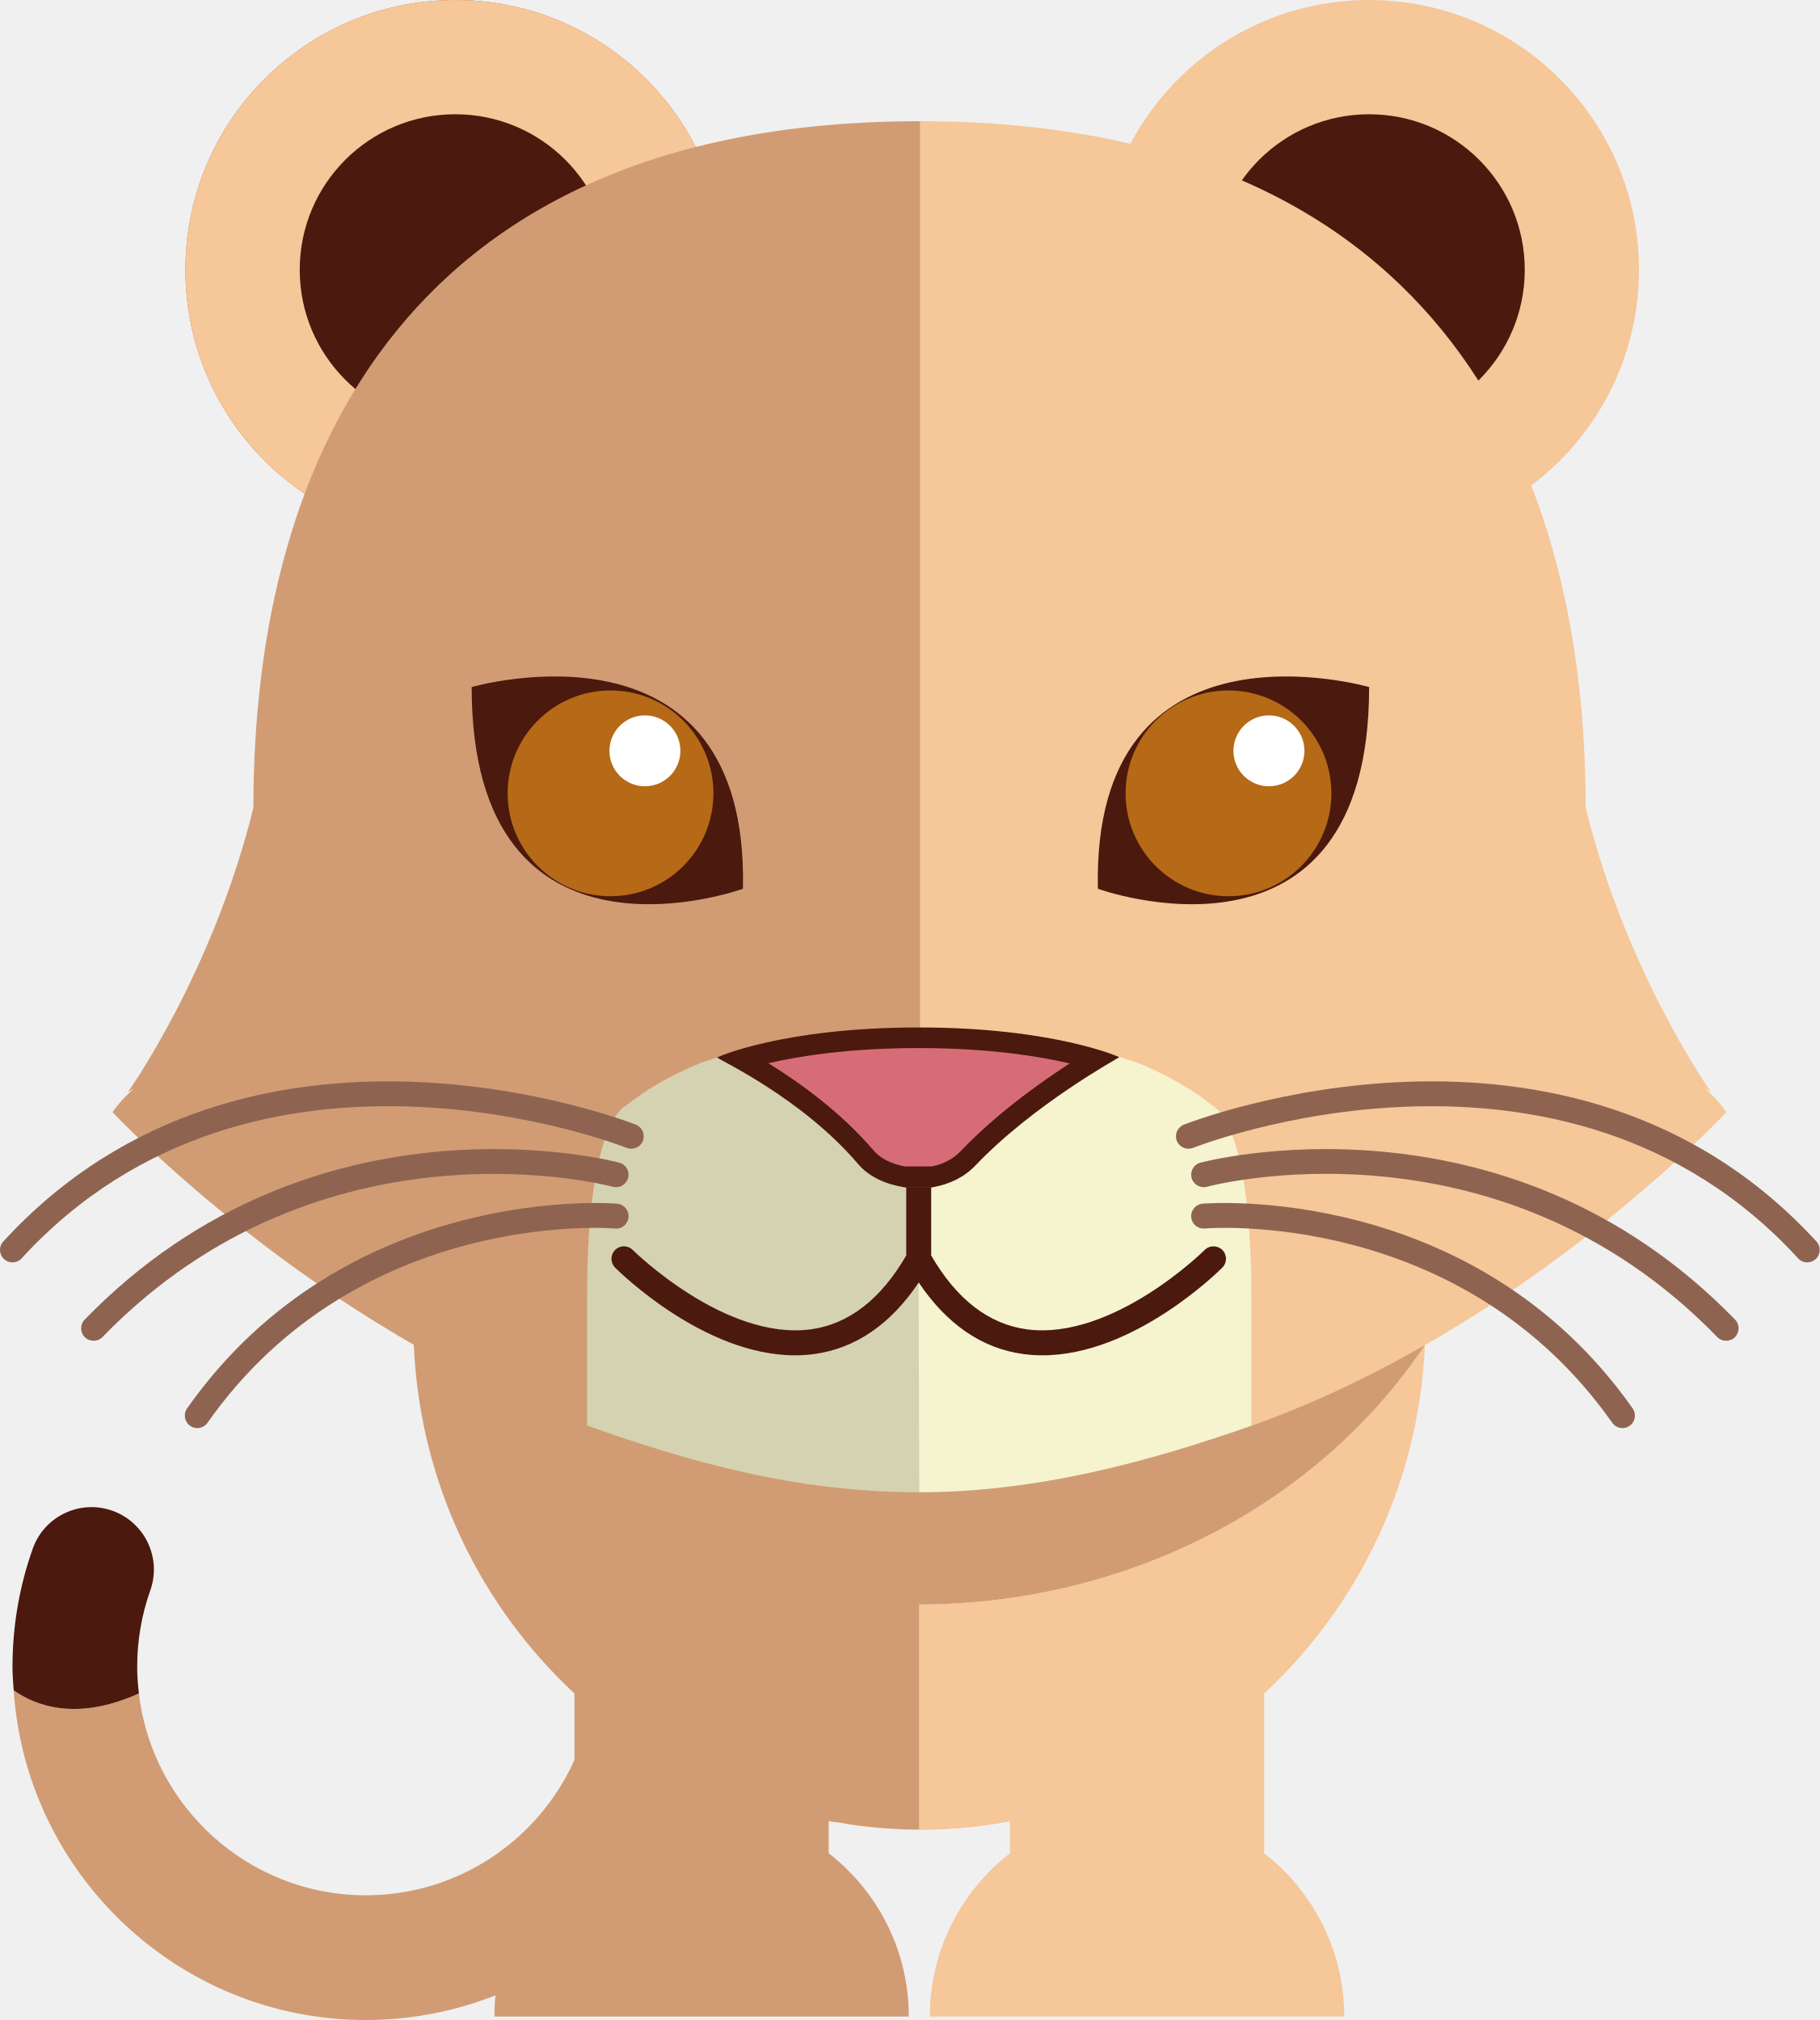
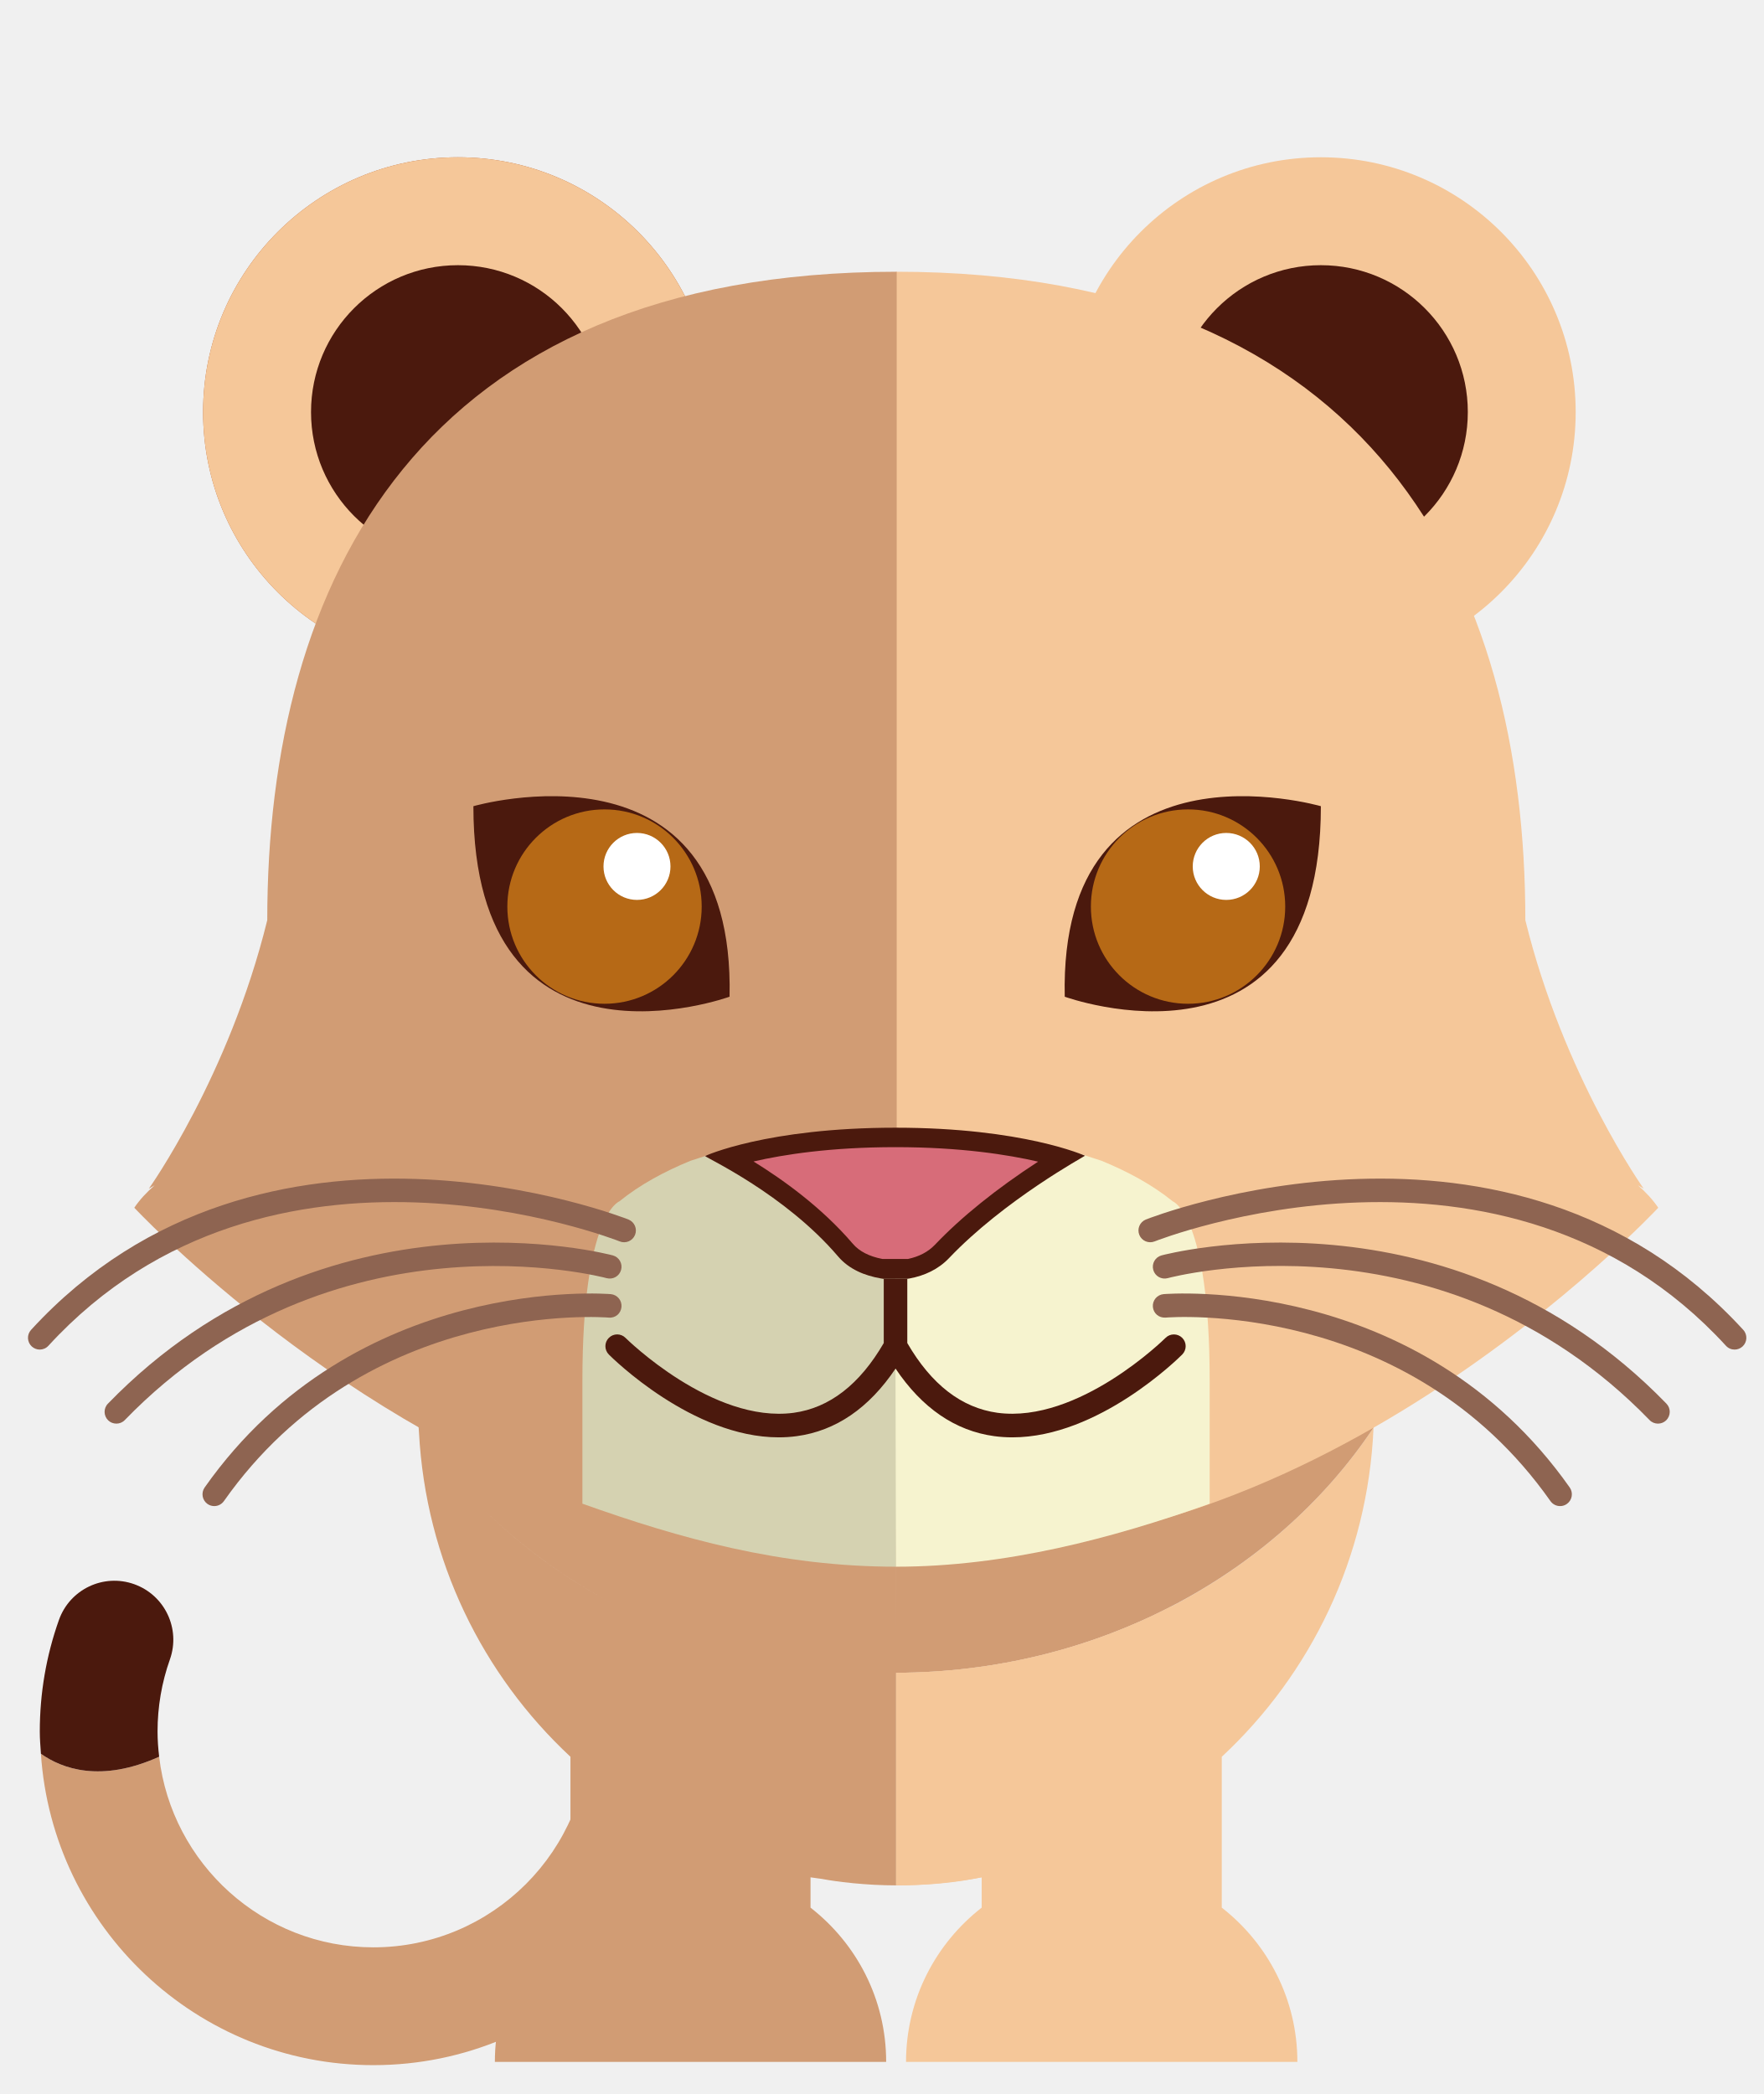
- <svg xmlns="http://www.w3.org/2000/svg" version="1.1" width="122.784" height="136.326" id="svg14377">
-   <defs id="defs14379" />
-   <g transform="translate(-184.3225,-632.7707)" id="layer1">
-     <g transform="matrix(1.25,0,0,-1.25,228.6319,741.0502)" id="g4970">
-       <path d="m 0,0 c -1.859,0 -3.367,-1.506 -3.367,-3.366 0,-6.802 -5.534,-12.337 -12.337,-12.337 -6.317,0 -11.53,4.773 -12.246,10.897 -3.34,-1.508 -5.558,-0.68 -6.759,0.169 0.658,-9.922 8.918,-17.8 19.005,-17.8 10.516,0 19.07,8.555 19.07,19.071 C 3.366,-1.506 1.858,0 0,0" id="path4972" style="fill:#d19c74;fill-opacity:1;fill-rule:nonzero;stroke:none" />
-     </g>
-     <g transform="matrix(1.25,0,0,-1.25,193.6942,747.0574)" id="g4974">
-       <path d="m 0,0 c -0.056,0.474 -0.092,0.952 -0.092,1.439 0,1.415 0.238,2.804 0.708,4.126 C 1.235,7.318 0.321,9.241 -1.432,9.864 -3.185,10.486 -5.106,9.57 -5.729,7.817 -6.456,5.771 -6.823,3.623 -6.823,1.439 c 0,-0.427 0.035,-0.848 0.064,-1.27 C -5.558,-0.681 -3.34,-1.509 0,0" id="path4976" style="fill:#4b190d;fill-opacity:1;fill-rule:nonzero;stroke:none" />
-     </g>
-     <g transform="matrix(1.25,0,0,-1.25,233.2547,650.9782)" id="g4978">
-       <path d="m 0,0 c 0,-8.045 -6.523,-14.567 -14.568,-14.567 -8.046,0 -14.568,6.522 -14.568,14.567 0,8.045 6.522,14.566 14.568,14.566 C -6.523,14.566 0,8.045 0,0" id="path4980" style="fill:#af5b2b;fill-opacity:1;fill-rule:nonzero;stroke:none" />
-     </g>
-     <g transform="matrix(1.25,0,0,-1.25,225.5411,650.9782)" id="g4982">
-       <path d="m 0,0 c 0,-4.637 -3.759,-8.398 -8.397,-8.398 -4.639,0 -8.399,3.761 -8.399,8.398 0,4.638 3.76,8.397 8.399,8.397 C -3.759,8.397 0,4.638 0,0" id="path4984" style="fill:#4b190d;fill-opacity:1;fill-rule:nonzero;stroke:none" />
-     </g>
-     <g transform="matrix(1.25,0,0,-1.25,294.9112,650.9782)" id="g4986">
-       <path d="m 0,0 c 0,-8.045 -6.521,-14.567 -14.566,-14.567 -8.045,0 -14.568,6.522 -14.568,14.567 0,8.045 6.523,14.566 14.568,14.566 C -6.521,14.566 0,8.045 0,0" id="path4988" style="fill:#f5c799;fill-opacity:1;fill-rule:nonzero;stroke:none" />
-     </g>
-     <g transform="matrix(1.25,0,0,-1.25,287.2037,650.9782)" id="g4990">
-       <path d="m 0,0 c 0,-4.637 -3.763,-8.398 -8.4,-8.398 -4.637,0 -8.399,3.761 -8.399,8.398 0,4.638 3.762,8.397 8.399,8.397 C -3.763,8.397 0,4.638 0,0" id="path4992" style="fill:#4b190d;fill-opacity:1;fill-rule:nonzero;stroke:none" />
-     </g>
-     <g transform="matrix(1.25,0,0,-1.25,233.2547,650.9782)" id="g4994">
-       <path d="m 0,0 c 0,-8.045 -6.523,-14.567 -14.568,-14.567 -8.046,0 -14.568,6.522 -14.568,14.567 0,8.045 6.522,14.566 14.568,14.566 C -6.523,14.566 0,8.045 0,0" id="path4996" style="fill:#f5c799;fill-opacity:1;fill-rule:nonzero;stroke:none" />
-     </g>
-     <g transform="matrix(1.25,0,0,-1.25,225.5411,650.9782)" id="g4998">
-       <path d="m 0,0 c 0,-4.637 -3.759,-8.398 -8.397,-8.398 -4.639,0 -8.399,3.761 -8.399,8.398 0,4.638 3.76,8.397 8.399,8.397 C -3.759,8.397 0,4.638 0,0" id="path5000" style="fill:#4b190d;fill-opacity:1;fill-rule:nonzero;stroke:none" />
-     </g>
-     <g transform="matrix(1.25,0,0,-1.25,269.6218,757.8422)" id="g5002">
-       <path d="M 0,0 0,8.625 C 5.091,13.362 8.354,20.01 8.675,27.435 3.088,19.067 -7.023,13.454 -18.614,13.426 l 0,-12.153 c 1.672,0 3.299,0.172 4.89,0.459 l 0,-1.732 c -2.626,-2.046 -4.324,-5.229 -4.324,-8.817 l 22.37,0 C 4.322,-5.229 2.625,-2.046 0,0" id="path5004" style="fill:#f5c799;fill-opacity:1;fill-rule:nonzero;stroke:none" />
-     </g>
-     <g transform="matrix(1.25,0,0,-1.25,246.3541,730.114)" id="g5006">
-       <path d="m 0,0 0,5.192 0.003,0 L 0,-6.733 0,0 z m -23.525,0.529 c 2.301,-2.249 4.991,-4.166 7.975,-5.667 -2.984,1.5 -5.675,3.415 -7.975,5.667 m -2.465,2.726 c 0.347,-0.439 0.707,-0.869 1.082,-1.289 -0.375,0.42 -0.735,0.85 -1.082,1.289 m 1.193,-1.407 c 0.4,-0.438 0.807,-0.869 1.231,-1.282 -0.424,0.415 -0.831,0.843 -1.231,1.282 M 0,33.794 c -15.108,0 -27.354,-12.246 -27.354,-27.353 0,-0.495 0.051,-0.976 0.079,-1.464 0.357,-0.525 0.735,-1.037 1.128,-1.538 -0.393,0.501 -0.771,1.013 -1.128,1.538 0.391,-7.312 3.632,-13.855 8.659,-18.535 l 0,-8.625 c -2.625,-2.046 -4.321,-5.229 -4.321,-8.817 l 22.368,0 c 0,3.588 -1.695,6.771 -4.324,8.817 l 0,1.733 c 0.212,-0.036 0.427,-0.054 0.636,-0.088 0.518,-0.098 1.067,-0.172 1.639,-0.23 0.061,-0.005 0.121,-0.015 0.182,-0.02 0.768,-0.073 1.568,-0.121 2.436,-0.121 l 0,12.152 c 5.729,0.014 11.098,1.398 15.736,3.799 4.744,2.457 8.727,5.979 11.553,10.21 0.018,0.397 0.064,0.788 0.064,1.189 0,15.107 -12.247,27.353 -27.353,27.353" id="path5008" style="fill:#d19c74;fill-opacity:1;fill-rule:nonzero;stroke:none" />
-     </g>
-     <g transform="matrix(1.25,0,0,-1.25,266.0244,736.3115)" id="g5010">
-       <path d="m 0,0 c -4.639,-2.401 -10.008,-3.785 -15.736,-3.799 l 0,-12.152 C -3.897,-15.951 -1.537,-9.41 0,0" id="path5012" style="fill:#f5c799;fill-opacity:1;fill-rule:nonzero;stroke:none" />
-     </g>
-     <g transform="matrix(1.25,0,0,-1.25,246.3321,647.6824)" id="g5014">
-       <path d="m 0,0 0,-0.004 c 0.014,0 0.024,0.001 0.035,0.001 C 0.024,-0.003 0.014,0 0,0" id="path5016" style="fill:#e96332;fill-opacity:1;fill-rule:nonzero;stroke:none" />
-     </g>
-     <g transform="matrix(1.25,0,0,-1.25,240.1724,725.2507)" id="g5018">
-       <path d="M 0,0 -0.004,0 C 0.002,-0.008 0.009,-0.018 0.012,-0.026 0.009,-0.017 0.002,-0.008 0,0" id="path5020" style="fill:#07171b;fill-opacity:1;fill-rule:nonzero;stroke:none" />
-     </g>
-     <g transform="matrix(1.25,0,0,-1.25,246.4187,647.6824)" id="g5022">
-       <path d="m 0,0 c -0.012,0 -0.023,-0.003 -0.034,-0.003 0.011,0 0.022,-0.001 0.034,-0.001 L 0,0 z" id="path5024" style="fill:#a84720;fill-opacity:1;fill-rule:nonzero;stroke:none" />
-     </g>
-     <g transform="matrix(1.25,0,0,-1.25,246.4187,685.8709)" id="g5026">
-       <path d="m 0,0 0,30.547 c -0.012,0 -0.023,10e-4 -0.034,10e-4 -0.011,0 -0.022,-10e-4 -0.035,-10e-4 l 0,-30.554 C -0.045,-0.007 -0.023,0 0,0" id="path5028" style="fill:#a84720;fill-opacity:1;fill-rule:nonzero;stroke:none" />
-     </g>
-     <g transform="matrix(1.25,0,0,-1.25,246.3321,723.6186)" id="g5030">
-       <path d="M 0,0 C 0.014,0 0.024,-0.003 0.035,-0.003 0.046,-0.003 0.058,0 0.069,0 l 0,18.66 0,11.538 C 0.046,30.198 0.024,30.191 0,30.191 L 0,18.66 0,0 z" id="path5032" style="fill:#a84720;fill-opacity:1;fill-rule:nonzero;stroke:none" />
-     </g>
-     <g transform="matrix(1.25,0,0,-1.25,246.3321,723.6186)" id="g5034">
-       <path d="m 0,0 0,-0.004 c 0.014,0 0.024,0.001 0.035,0.001 C 0.024,-0.003 0.014,0 0,0" id="path5036" style="fill:#a84720;fill-opacity:1;fill-rule:nonzero;stroke:none" />
-     </g>
-     <g transform="matrix(1.25,0,0,-1.25,299.3607,706.2285)" id="g5038">
-       <path d="m 0,0 c 0.108,-0.063 0.222,-0.126 0.329,-0.192 0,0 -4.576,6.421 -6.767,15.349 0,19.318 -8.672,37.066 -35.981,37.066 l 0,-42.088 0,-9.53 c -0.007,-0.003 -0.013,-0.004 -0.019,-0.007 l 0.019,-7.369 0,-1.756 0.003,0 0.031,-11.93 C -19.458,-23.396 1.16,-1.282 1.16,-1.282 0.855,-0.832 0.464,-0.405 0,0" id="path5040" style="fill:#f5c799;fill-opacity:1;fill-rule:nonzero;stroke:none" />
-     </g>
-     <g transform="matrix(1.25,0,0,-1.25,201.4199,687.282)" id="g5042">
-       <path d="m 0,0 c -2.193,-8.929 -6.77,-15.35 -6.77,-15.35 0.108,0.067 0.219,0.13 0.33,0.193 -0.464,-0.406 -0.858,-0.832 -1.161,-1.282 0,0 10.879,-11.658 25.616,-16.917 l 0,7.015 c 0,5.246 0.639,7.819 1.214,9.079 6,-2.372 10.58,-5.249 11.769,-7.754 1.483,0.824 3.167,1.331 4.983,1.331 l 0,18.663 0,42.087 C 8.672,37.065 0,19.317 0,0" id="path5044" style="fill:#d19c74;fill-opacity:1;fill-rule:nonzero;stroke:none" />
-     </g>
-     <g transform="matrix(1.25,0,0,-1.25,231.6531,704.4792)" id="g5046">
-       <path d="m 0,0 c -1.472,-0.605 -2.881,-1.359 -4.066,-2.322 0,0 -2.106,-0.751 -2.106,-10.261 l 0,-7.016 c 5.555,-1.982 11.32,-3.603 17.933,-3.603 l 0.052,22.4 C 5.619,2.245 3.148,0.995 0,0" id="path5048" style="fill:#d5d2b1;fill-opacity:1;fill-rule:nonzero;stroke:none" />
-     </g>
-     <g transform="matrix(1.25,0,0,-1.25,261.0403,704.4792)" id="g5050">
-       <path d="m 0,0 c 1.473,-0.605 2.884,-1.359 4.071,-2.322 0,0 2.103,-0.751 2.103,-10.261 l 0,-7.016 c -5.555,-1.982 -11.681,-3.603 -17.932,-3.603 l -0.052,22.4 C -5.617,2.245 -3.145,0.995 0,0" id="path5052" style="fill:#f6f3cf;fill-opacity:1;fill-rule:nonzero;stroke:none" />
-     </g>
-     <g transform="matrix(1.25,0,0,-1.25,216.1477,679.1399)" id="g5054">
-       <path d="M 0,0 C 0,0 14.979,4.344 14.643,-10.89 14.643,-10.89 0,-16.207 0,0" id="path5056" style="fill:#4b190d;fill-opacity:1;fill-rule:nonzero;stroke:none" />
-     </g>
-     <g transform="matrix(1.25,0,0,-1.25,232.4601,686.3115)" id="g5058">
-       <path d="m 0,0 c 0,-3.068 -2.487,-5.556 -5.555,-5.556 -3.066,0 -5.554,2.488 -5.554,5.556 0,3.068 2.488,5.555 5.554,5.555 C -2.487,5.555 0,3.068 0,0" id="path5060" style="fill:#b66916;fill-opacity:1;fill-rule:nonzero;stroke:none" />
-     </g>
-     <g transform="matrix(1.25,0,0,-1.25,230.2309,683.4441)" id="g5062">
-       <path d="m 0,0 c 0,-1.056 -0.858,-1.913 -1.915,-1.913 -1.057,0 -1.914,0.857 -1.914,1.913 0,1.058 0.857,1.915 1.914,1.915 C -0.858,1.915 0,1.058 0,0" id="path5064" style="fill:#ffffff;fill-opacity:1;fill-rule:nonzero;stroke:none" />
-     </g>
-     <g transform="matrix(1.25,0,0,-1.25,276.7032,679.1399)" id="g5066">
-       <path d="M 0,0 C 0,0 -14.98,4.344 -14.641,-10.89 -14.641,-10.89 0,-16.207 0,0" id="path5068" style="fill:#4b190d;fill-opacity:1;fill-rule:nonzero;stroke:none" />
-     </g>
-     <g transform="matrix(1.25,0,0,-1.25,260.2701,686.3115)" id="g5070">
-       <path d="m 0,0 c 0,-3.068 2.486,-5.556 5.555,-5.556 3.066,0 5.554,2.488 5.554,5.556 0,3.068 -2.488,5.555 -5.554,5.555 C 2.486,5.555 0,3.068 0,0" id="path5072" style="fill:#b66916;fill-opacity:1;fill-rule:nonzero;stroke:none" />
-     </g>
-     <g transform="matrix(1.25,0,0,-1.25,267.5479,683.4441)" id="g5074">
-       <path d="m 0,0 c 0,-1.056 0.858,-1.913 1.915,-1.913 1.059,0 1.917,0.857 1.917,1.913 0,1.058 -0.858,1.915 -1.917,1.915 C 0.858,1.915 0,1.058 0,0" id="path5076" style="fill:#ffffff;fill-opacity:1;fill-rule:nonzero;stroke:none" />
-     </g>
-     <g transform="matrix(1.25,0,0,-1.25,245.2444,712.1855)" id="g5078">
-       <path d="m 0,0 c -0.834,0.152 -1.544,0.514 -2.014,1.065 -2.21,2.59 -5.128,4.386 -6.682,5.264 1.517,0.459 4.655,1.173 9.55,1.173 4.831,0 7.997,-0.718 9.525,-1.176 C 7.609,4.63 5.192,2.755 3.503,0.981 3.028,0.481 2.396,0.152 1.624,0 L 0,0 z" id="path5080" style="fill:#d76c79;fill-opacity:1;fill-rule:nonzero;stroke:none" />
-     </g>
-     <g transform="matrix(1.25,0,0,-1.25,246.3126,702.1122)" id="g5082">
-       <path d="m 0,0 c -7.381,0 -10.909,-1.621 -10.886,-1.621 l 0.002,10e-4 c 0.085,-0.121 4.551,-2.169 7.595,-5.734 0.637,-0.749 1.54,-1.105 2.435,-1.26 l 1.676,0 c 0.821,0.154 1.615,0.51 2.23,1.154 3.175,3.336 7.737,5.813 7.778,5.858 C 10.83,-1.602 7.3,0 0,0 m 0,-1.112 c 3.723,0 6.435,-0.432 8.149,-0.829 C 5.782,-3.479 3.767,-5.098 2.248,-6.695 1.861,-7.099 1.347,-7.369 0.713,-7.503 l -1.467,0 c -0.754,0.145 -1.322,0.437 -1.69,0.87 -1.795,2.101 -4.034,3.689 -5.675,4.702 1.719,0.397 4.415,0.819 8.119,0.819" id="path5084" style="fill:#4b190d;fill-opacity:1;fill-rule:nonzero;stroke:none" />
-     </g>
-     <g transform="matrix(1.25,0,0,-1.25,245.4703,717.4992)" id="g5086">
-       <path d="m 0,0 c -1.371,-2.366 -3.103,-3.708 -5.151,-3.988 -4.637,-0.622 -9.561,4.234 -9.609,4.282 -0.264,0.266 -0.689,0.266 -0.954,0.003 -0.263,-0.263 -0.263,-0.687 -0.002,-0.953 0.206,-0.205 4.778,-4.735 9.707,-4.735 0.345,0 0.69,0.021 1.035,0.068 2.238,0.305 4.132,1.605 5.648,3.863 1.516,-2.258 3.411,-3.558 5.644,-3.863 0.349,-0.047 0.695,-0.068 1.039,-0.068 4.93,0 9.499,4.53 9.705,4.735 0.263,0.266 0.262,0.69 0,0.953 C 16.799,0.557 16.37,0.56 16.107,0.294 16.059,0.246 11.143,-4.606 6.503,-3.988 4.449,-3.704 2.723,-2.375 1.346,0 l 0,3.664 c 0.051,0.005 0.099,0.023 0.15,0.031 l -1.677,0 C -0.12,3.686 -0.06,3.668 0,3.658 L 0,0 z" id="path5088" style="fill:#4b190d;fill-opacity:1;fill-rule:nonzero;stroke:none" />
-     </g>
-     <g transform="matrix(1.25,0,0,-1.25,185.1651,717.9667)" id="g5090">
-       <path d="m 0,0 c -0.164,0 -0.326,0.059 -0.456,0.177 -0.273,0.251 -0.293,0.677 -0.041,0.951 13.3,14.511 33.944,6.388 34.15,6.306 C 33.999,7.293 34.166,6.902 34.026,6.556 33.887,6.211 33.494,6.045 33.149,6.184 32.95,6.265 13.158,14.031 0.495,0.22 0.362,0.074 0.18,0 0,0" id="path5092" style="fill:#8e6451;fill-opacity:1;fill-rule:nonzero;stroke:none" />
-     </g>
-     <g transform="matrix(1.25,0,0,-1.25,190.6387,723.2572)" id="g5094">
-       <path d="M 0,0 C -0.17,0 -0.339,0.062 -0.47,0.188 -0.736,0.448 -0.743,0.875 -0.484,1.141 11.971,13.982 28.221,9.659 28.382,9.615 28.739,9.516 28.951,9.146 28.85,8.786 28.752,8.429 28.387,8.218 28.021,8.316 27.867,8.361 12.37,12.458 0.481,0.204 0.351,0.067 0.175,0 0,0" id="path5096" style="fill:#8e6451;fill-opacity:1;fill-rule:nonzero;stroke:none" />
-     </g>
-     <g transform="matrix(1.25,0,0,-1.25,197.6309,729.1496)" id="g5098">
-       <path d="m 0,0 c -0.132,0 -0.269,0.04 -0.387,0.123 -0.302,0.214 -0.375,0.634 -0.163,0.939 8.63,12.26 23.08,11.065 23.221,11.054 0.37,-0.035 0.642,-0.363 0.608,-0.732 -0.035,-0.37 -0.341,-0.647 -0.733,-0.609 C 22.409,10.787 8.725,11.898 0.553,0.286 0.421,0.1 0.213,0 0,0" id="path5100" style="fill:#8e6451;fill-opacity:1;fill-rule:nonzero;stroke:none" />
-     </g>
-     <g transform="matrix(1.25,0,0,-1.25,306.2662,717.9667)" id="g5102">
-       <path d="m 0,0 c -0.184,0 -0.363,0.074 -0.496,0.22 -12.663,13.811 -32.455,6.043 -32.656,5.964 -0.345,-0.138 -0.737,0.027 -0.876,0.372 -0.14,0.346 0.027,0.737 0.371,0.878 0.206,0.082 20.853,8.205 34.152,-6.306 C 0.746,0.854 0.728,0.428 0.453,0.177 0.325,0.059 0.162,0 0,0" id="path5104" style="fill:#8e6451;fill-opacity:1;fill-rule:nonzero;stroke:none" />
-     </g>
-     <g transform="matrix(1.25,0,0,-1.25,300.7901,723.2572)" id="g5106">
-       <path d="m 0,0 c -0.175,0 -0.35,0.067 -0.481,0.204 -11.907,12.272 -27.383,8.157 -27.54,8.112 -0.361,-0.098 -0.73,0.113 -0.829,0.47 -0.1,0.36 0.111,0.73 0.468,0.829 0.162,0.044 16.408,4.368 28.867,-8.474 C 0.742,0.875 0.735,0.448 0.469,0.188 0.338,0.062 0.17,0 0,0" id="path5108" style="fill:#8e6451;fill-opacity:1;fill-rule:nonzero;stroke:none" />
-     </g>
-     <g transform="matrix(1.25,0,0,-1.25,293.7967,729.1496)" id="g5110">
-       <path d="m 0,0 c -0.214,0 -0.421,0.1 -0.552,0.286 -8.173,11.615 -21.859,10.503 -21.993,10.489 -0.39,-0.028 -0.699,0.242 -0.733,0.609 -0.034,0.369 0.238,0.697 0.608,0.732 0.145,0.011 14.592,1.206 23.221,-11.054 C 0.763,0.757 0.691,0.337 0.386,0.123 0.271,0.04 0.134,0 0,0" id="path5112" style="fill:#8e6451;fill-opacity:1;fill-rule:nonzero;stroke:none" />
-     </g>
+ <svg xmlns="http://www.w3.org/2000/svg" width="160" height="190" viewBox="0 0 160 190">
+   <g fill="none" fill-rule="evenodd" transform="translate(0 13)">
+     <path fill="#D19C74" d="M55.556,36.508 C52.605,36.508 50.211,34.117 50.211,31.165 C50.211,20.368 41.427,11.583 30.629,11.583 C20.602,11.583 12.327,19.159 11.19,28.879 C5.889,26.486 2.368,27.8 0.462,29.148 C1.506,13.398 14.617,0.894 30.629,0.894 C47.321,0.894 60.898,14.473 60.898,31.165 C60.898,34.117 58.505,36.508 55.556,36.508" transform="matrix(1 0 0 -1 3.25 175.276)" />
+     <path fill="#4B190D" d="M11.111,1.587 C11.022,2.34 10.965,3.098 10.965,3.871 C10.965,6.117 11.343,8.322 12.089,10.421 C13.071,13.203 11.621,16.256 8.838,17.244 C6.056,18.232 3.006,16.778 2.017,13.995 C0.863,10.748 0.281,7.338 0.281,3.871 C0.281,3.194 0.337,2.525 0.383,1.856 C2.289,0.506 5.81,-0.808 11.111,1.587" transform="matrix(1 0 0 -1 3.33 147.983)" />
+     <path fill="#AF5B2B" d="M47.619,23.81 C47.619,11.04 37.265,0.687 24.495,0.687 C11.724,0.687 1.371,11.04 1.371,23.81 C1.371,36.579 11.724,46.93 24.495,46.93 C37.265,46.93 47.619,36.579 47.619,23.81" transform="matrix(1 0 0 -1 17.057 48.2)" />
+     <path fill="#4B190D" d="M26.984,14.286 C26.984,6.925 21.017,0.956 13.656,0.956 C6.292,0.956 0.324,6.925 0.324,14.286 C0.324,21.648 6.292,27.614 13.656,27.614 C21.017,27.614 26.984,21.648 26.984,14.286" transform="matrix(1 0 0 -1 27.897 38.676)" />
+     <path fill="#F5C799" d="M47.619,23.81 C47.619,11.04 37.268,0.687 24.498,0.687 C11.729,0.687 1.375,11.04 1.375,23.81 C1.375,36.579 11.729,46.93 24.498,46.93 C37.268,46.93 47.619,36.579 47.619,23.81" transform="matrix(1 0 0 -1 95.35 48.2)" />
+     <path fill="#4B190D" d="M26.984,14.286 C26.984,6.925 21.011,0.956 13.651,0.956 C6.29,0.956 0.319,6.925 0.319,14.286 C0.319,21.648 6.29,27.614 13.651,27.614 C21.011,27.614 26.984,21.648 26.984,14.286" transform="matrix(1 0 0 -1 106.198 38.676)" />
+     <path fill="#F5C799" d="M47.619,23.81 C47.619,11.04 37.265,0.687 24.495,0.687 C11.724,0.687 1.371,11.04 1.371,23.81 C1.371,36.579 11.724,46.93 24.495,46.93 C37.265,46.93 47.619,36.579 47.619,23.81" transform="matrix(1 0 0 -1 17.057 48.2)" />
+     <path fill="#4B190D" d="M26.984,14.286 C26.984,6.925 21.017,0.956 13.656,0.956 C6.292,0.956 0.324,6.925 0.324,14.286 C0.324,21.648 6.292,27.614 13.656,27.614 C21.017,27.614 26.984,21.648 26.984,14.286" transform="matrix(1 0 0 -1 27.897 38.676)" />
+     <path fill="#F5C799" d="M30.159,14.286 L30.159,27.976 C38.24,35.495 43.419,46.048 43.929,57.833 C35.06,44.551 19.011,35.641 0.613,35.597 L0.613,16.306 C3.267,16.306 5.849,16.579 8.375,17.035 L8.375,14.286 C4.206,11.038 1.511,5.986 1.511,0.29 L37.019,0.29 C37.019,5.986 34.325,11.038 30.159,14.286" transform="matrix(1 0 0 -1 80.698 174.377)" />
+     <path fill="#D19C74" fill-rule="nonzero" d="M44.444,49.206 L44.444,57.448 L44.449,57.448 L44.444,38.519 L44.444,49.206 Z M7.103,50.046 C10.756,46.476 15.025,43.433 19.762,41.051 C15.025,43.432 10.754,46.471 7.103,50.046 Z M3.19,54.373 C3.741,53.676 4.313,52.994 4.908,52.327 C4.313,52.994 3.741,53.676 3.19,54.373 Z M5.084,52.14 C5.719,51.444 6.365,50.76 7.038,50.105 C6.365,50.763 5.719,51.443 5.084,52.14 Z M44.444,102.848 C20.463,102.848 1.025,83.41 1.025,59.43 C1.025,58.644 1.106,57.881 1.151,57.106 C1.717,56.273 2.317,55.46 2.941,54.665 C2.317,55.46 1.717,56.273 1.151,57.106 C1.771,45.5 6.916,35.114 14.895,27.686 L14.895,13.995 C10.729,10.748 8.037,5.695 8.037,-8.8817842e-15 L43.541,-8.8817842e-15 C43.541,5.695 40.851,10.748 36.678,13.995 L36.678,16.746 C37.014,16.689 37.356,16.66 37.687,16.606 C38.51,16.451 39.381,16.333 40.289,16.241 C40.386,16.233 40.481,16.217 40.578,16.21 C41.797,16.094 43.067,16.017 44.444,16.017 L44.444,35.306 C53.538,35.329 62.06,37.525 69.422,41.337 C76.952,45.237 83.275,50.827 87.76,57.543 C87.789,58.173 87.862,58.794 87.862,59.43 C87.862,83.41 68.422,102.848 44.444,102.848 Z" transform="matrix(1 0 0 -1 36.865 174.087)" />
+     <path fill="#F5C799" d="M25.397,25.397 C18.033,21.586 9.511,19.389 0.419,19.367 L0.419,0.078 C19.211,0.078 22.957,10.46 25.397,25.397" transform="matrix(1 0 0 -1 80.891 158.147)" />
+     <path fill="#E96332" d="M1.587,1.587 L1.587,1.581 C1.61,1.581 1.625,1.583 1.643,1.583 C1.625,1.583 1.61,1.587 1.587,1.587" transform="matrix(1 0 0 -1 79.695 21.793)" />
+     <path fill="#07171B" d="M1.587,1.587 L1.581,1.587 C1.59,1.575 1.602,1.559 1.606,1.546 C1.602,1.56 1.59,1.575 1.587,1.587" transform="matrix(1 0 0 -1 71.873 120.292)" />
+     <path fill="#A84720" d="M1.587,1.587 C1.568,1.587 1.551,1.583 1.533,1.583 C1.551,1.583 1.568,1.581 1.587,1.581 L1.587,1.587 Z" transform="matrix(1 0 0 -1 79.805 21.793)" />
+     <path fill="#A84720" d="M1.587,1.587 L1.587,50.075 C1.568,50.075 1.551,50.076 1.533,50.076 C1.516,50.076 1.498,50.075 1.478,50.075 L1.478,1.576 C1.516,1.576 1.551,1.587 1.587,1.587" transform="matrix(1 0 0 -1 79.805 70.286)" />
+     <path fill="#A84720" d="M1.587,1.587 C1.61,1.587 1.625,1.583 1.643,1.583 C1.66,1.583 1.679,1.587 1.697,1.587 L1.697,31.206 L1.697,49.521 C1.66,49.521 1.625,49.51 1.587,49.51 L1.587,31.206 L1.587,1.587 Z" transform="matrix(1 0 0 -1 79.695 118.22)" />
+     <path fill="#A84720" d="M1.587,1.587 L1.587,1.581 C1.61,1.581 1.625,1.583 1.643,1.583 C1.625,1.583 1.61,1.587 1.587,1.587" transform="matrix(1 0 0 -1 79.695 118.22)" />
+     <path fill="#F5C799" d="M68.254,33.333 C68.425,33.233 68.606,33.133 68.776,33.029 C68.776,33.029 61.513,43.221 58.035,57.392 C58.035,88.056 44.27,116.227 0.922,116.227 L0.922,49.421 L0.922,34.294 C0.911,34.289 0.902,34.287 0.892,34.283 L0.922,22.586 L0.922,19.798 L0.927,19.798 L0.976,0.862 C37.368,-3.803 70.095,31.298 70.095,31.298 C69.611,32.013 68.99,32.69 68.254,33.333" transform="matrix(1 0 0 -1 80.366 127.883)" />
+     <path fill="#D19C74" d="M12.698,53.968 C9.217,39.795 1.952,29.603 1.952,29.603 C2.124,29.71 2.3,29.81 2.476,29.91 C1.74,29.265 1.114,28.589 0.633,27.875 C0.633,27.875 17.902,9.37 41.294,1.022 L41.294,12.157 C41.294,20.484 42.308,24.568 43.221,26.568 C52.744,22.803 60.014,18.237 61.902,14.26 C64.256,15.568 66.929,16.373 69.811,16.373 L69.811,45.997 L69.811,112.802 C26.463,112.802 12.698,84.63 12.698,53.968" transform="matrix(1 0 0 -1 11.552 124.459)" />
+     <path fill="#D5D2B1" d="M11.111,38.095 C8.775,37.135 6.538,35.938 4.657,34.41 C4.657,34.41 1.314,33.217 1.314,18.122 L1.314,6.986 C10.132,3.84 19.283,1.267 29.779,1.267 L29.862,36.822 C20.03,41.659 16.108,39.675 11.111,38.095" transform="matrix(1 0 0 -1 51.53 130.423)" />
+     <path fill="#F6F3CF" d="M19.048,38.095 C21.386,37.135 23.625,35.938 25.51,34.41 C25.51,34.41 28.848,33.217 28.848,18.122 L28.848,6.986 C20.03,3.84 10.306,1.267 0.384,1.267 L0.302,36.822 C10.132,41.659 14.056,39.675 19.048,38.095" transform="matrix(1 0 0 -1 80.911 130.423)" />
+     <path fill="#4B190D" d="M0,19.048 C0,19.048 23.776,25.943 23.243,1.762 C23.243,1.762 0,-6.678 0,19.048" transform="matrix(1 0 0 -1 42.953 79.199)" />
+     <path fill="#B66916" d="M19.048,9.524 C19.048,4.654 15.1,0.705 10.23,0.705 C5.363,0.705 1.414,4.654 1.414,9.524 C1.414,14.394 5.363,18.341 10.23,18.341 C15.1,18.341 19.048,14.394 19.048,9.524" transform="matrix(1 0 0 -1 44.62 78.782)" />
+     <path fill="#FFF" d="M6.349,3.175 C6.349,1.498 4.987,0.138 3.31,0.138 C1.632,0.138 0.271,1.498 0.271,3.175 C0.271,4.854 1.632,6.214 3.31,6.214 C4.987,6.214 6.349,4.854 6.349,3.175" transform="matrix(1 0 0 -1 54.487 68.792)" />
+     <path fill="#4B190D" d="M23.81,19.048 C23.81,19.048 0.032,25.943 0.57,1.762 C0.57,1.762 23.81,-6.678 23.81,19.048" transform="matrix(1 0 0 -1 96.039 79.199)" />
+     <path fill="#B66916" d="M0,9.524 C0,4.654 3.946,0.705 8.817,0.705 C13.684,0.705 17.633,4.654 17.633,9.524 C17.633,14.394 13.684,18.341 8.817,18.341 C3.946,18.341 0,14.394 0,9.524" transform="matrix(1 0 0 -1 98.981 78.782)" />
+     <path fill="#FFF" d="M0,3.175 C0,1.498 1.362,0.138 3.04,0.138 C4.721,0.138 6.083,1.498 6.083,3.175 C6.083,4.854 4.721,6.214 3.04,6.214 C1.362,6.214 0,4.854 0,3.175" transform="matrix(1 0 0 -1 108.223 68.792)" />
+     <path fill="#D76C79" d="M14.286,0 C12.962,0.241 11.835,0.816 11.089,1.69 C7.581,5.802 2.949,8.652 0.483,10.046 C2.89,10.775 7.871,11.908 15.641,11.908 C23.31,11.908 28.335,10.768 30.76,10.041 C26.363,7.349 22.527,4.373 19.846,1.557 C19.092,0.763 18.089,0.241 16.863,0 L14.286,0 Z" transform="matrix(1 0 0 -1 65.615 102.114)" />
+     <path fill="#4B190D" fill-rule="nonzero" d="M17.46,14.286 C5.744,14.286 0.144,11.713 0.181,11.713 L0.184,11.714 C0.319,11.522 7.408,8.271 12.24,2.613 C13.251,1.424 14.684,0.859 16.105,0.613 L18.765,0.613 C20.068,0.857 21.329,1.422 22.305,2.444 C27.344,7.74 34.586,11.671 34.651,11.743 C34.651,11.743 29.048,14.286 17.46,14.286 M17.46,12.521 C23.37,12.521 27.675,11.835 30.395,11.205 C26.638,8.763 23.44,6.194 21.029,3.659 C20.414,3.017 19.598,2.589 18.592,2.376 L16.263,2.376 C15.067,2.606 14.165,3.07 13.581,3.757 C10.732,7.092 7.178,9.613 4.573,11.221 C7.302,11.851 11.581,12.521 17.46,12.521" transform="matrix(1 0 0 -1 63.797 103.608)" />
+     <path fill="#4B190D" d="M25.397,9.524 C23.221,5.768 20.471,3.638 17.221,3.194 C9.86,2.206 2.044,9.914 1.968,9.99 C1.549,10.413 0.875,10.413 0.454,9.995 C0.037,9.578 0.037,8.905 0.451,8.483 C0.778,8.157 8.035,0.967 15.859,0.967 C16.406,0.967 16.954,1 17.502,1.075 C21.054,1.559 24.06,3.622 26.467,7.206 C28.873,3.622 31.881,1.559 35.425,1.075 C35.979,1 36.529,0.967 37.075,0.967 C44.9,0.967 52.152,8.157 52.479,8.483 C52.897,8.905 52.895,9.578 52.479,9.995 C52.062,10.408 51.381,10.413 50.963,9.99 C50.887,9.914 43.084,2.213 35.719,3.194 C32.459,3.644 29.719,5.754 27.533,9.524 L27.533,15.34 C27.614,15.348 27.69,15.376 27.771,15.389 L25.11,15.389 C25.206,15.375 25.302,15.346 25.397,15.33 L25.397,9.524 Z" transform="matrix(1 0 0 -1 54.79 118.385)" />
+     <path fill="#8E6451" d="M1.587,0 C1.327,0 1.07,0.094 0.863,0.281 C0.43,0.679 0.398,1.356 0.798,1.79 C21.91,24.824 54.678,11.93 55.005,11.8 C55.554,11.576 55.819,10.956 55.597,10.406 C55.376,9.859 54.752,9.595 54.205,9.816 C53.889,9.944 22.473,22.271 2.373,0.349 C2.162,0.117 1.873,0 1.587,0" transform="matrix(1 0 0 -1 2.022 109.455)" />
+     <path fill="#8E6451" d="M1.587,0 C1.317,0 1.049,0.098 0.841,0.298 C0.419,0.711 0.408,1.389 0.819,1.811 C20.589,22.194 46.383,15.332 46.638,15.262 C47.205,15.105 47.541,14.517 47.381,13.946 C47.225,13.379 46.646,13.044 46.065,13.2 C45.821,13.271 21.222,19.775 2.351,0.324 C2.144,0.106 1.865,0 1.587,0" transform="matrix(1 0 0 -1 8.973 116.173)" />
+     <path fill="#8E6451" d="M1.587,0 C1.378,0 1.16,0.063 0.973,0.195 C0.494,0.535 0.378,1.202 0.714,1.686 C14.413,21.146 37.349,19.249 37.573,19.232 C38.16,19.176 38.592,18.656 38.538,18.07 C38.483,17.483 37.997,17.043 37.375,17.103 C37.157,17.122 15.437,18.886 2.465,0.454 C2.256,0.159 1.925,0 1.587,0" transform="matrix(1 0 0 -1 17.852 123.656)" />
+     <path fill="#8E6451" d="M55.556,0 C55.263,0 54.979,0.117 54.768,0.349 C34.668,22.271 3.252,9.941 2.933,9.816 C2.386,9.597 1.763,9.859 1.543,10.406 C1.321,10.956 1.586,11.576 2.132,11.8 C2.459,11.93 35.232,24.824 56.341,1.79 C56.74,1.356 56.711,0.679 56.275,0.281 C56.071,0.094 55.813,0 55.556,0" transform="matrix(1 0 0 -1 101.833 109.455)" />
+     <path fill="#8E6451" d="M46.032,0 C45.754,0 45.476,0.106 45.268,0.324 C26.368,19.803 1.803,13.271 1.554,13.2 C0.981,13.044 0.395,13.379 0.238,13.946 C0.079,14.517 0.414,15.105 0.981,15.262 C1.238,15.332 27.025,22.195 46.802,1.811 C47.21,1.389 47.198,0.711 46.776,0.298 C46.568,0.098 46.302,0 46.032,0" transform="matrix(1 0 0 -1 104.403 116.173)" />
+     <path fill="#8E6451" d="M38.095,0 C37.756,0 37.427,0.159 37.219,0.454 C24.246,18.89 2.522,17.125 2.31,17.103 C1.69,17.059 1.2,17.487 1.146,18.07 C1.092,18.656 1.524,19.176 2.111,19.232 C2.341,19.249 25.273,21.146 38.97,1.686 C39.306,1.202 39.192,0.535 38.708,0.195 C38.525,0.063 38.308,0 38.095,0" transform="matrix(1 0 0 -1 103.46 123.656)" />
  </g>
</svg>
